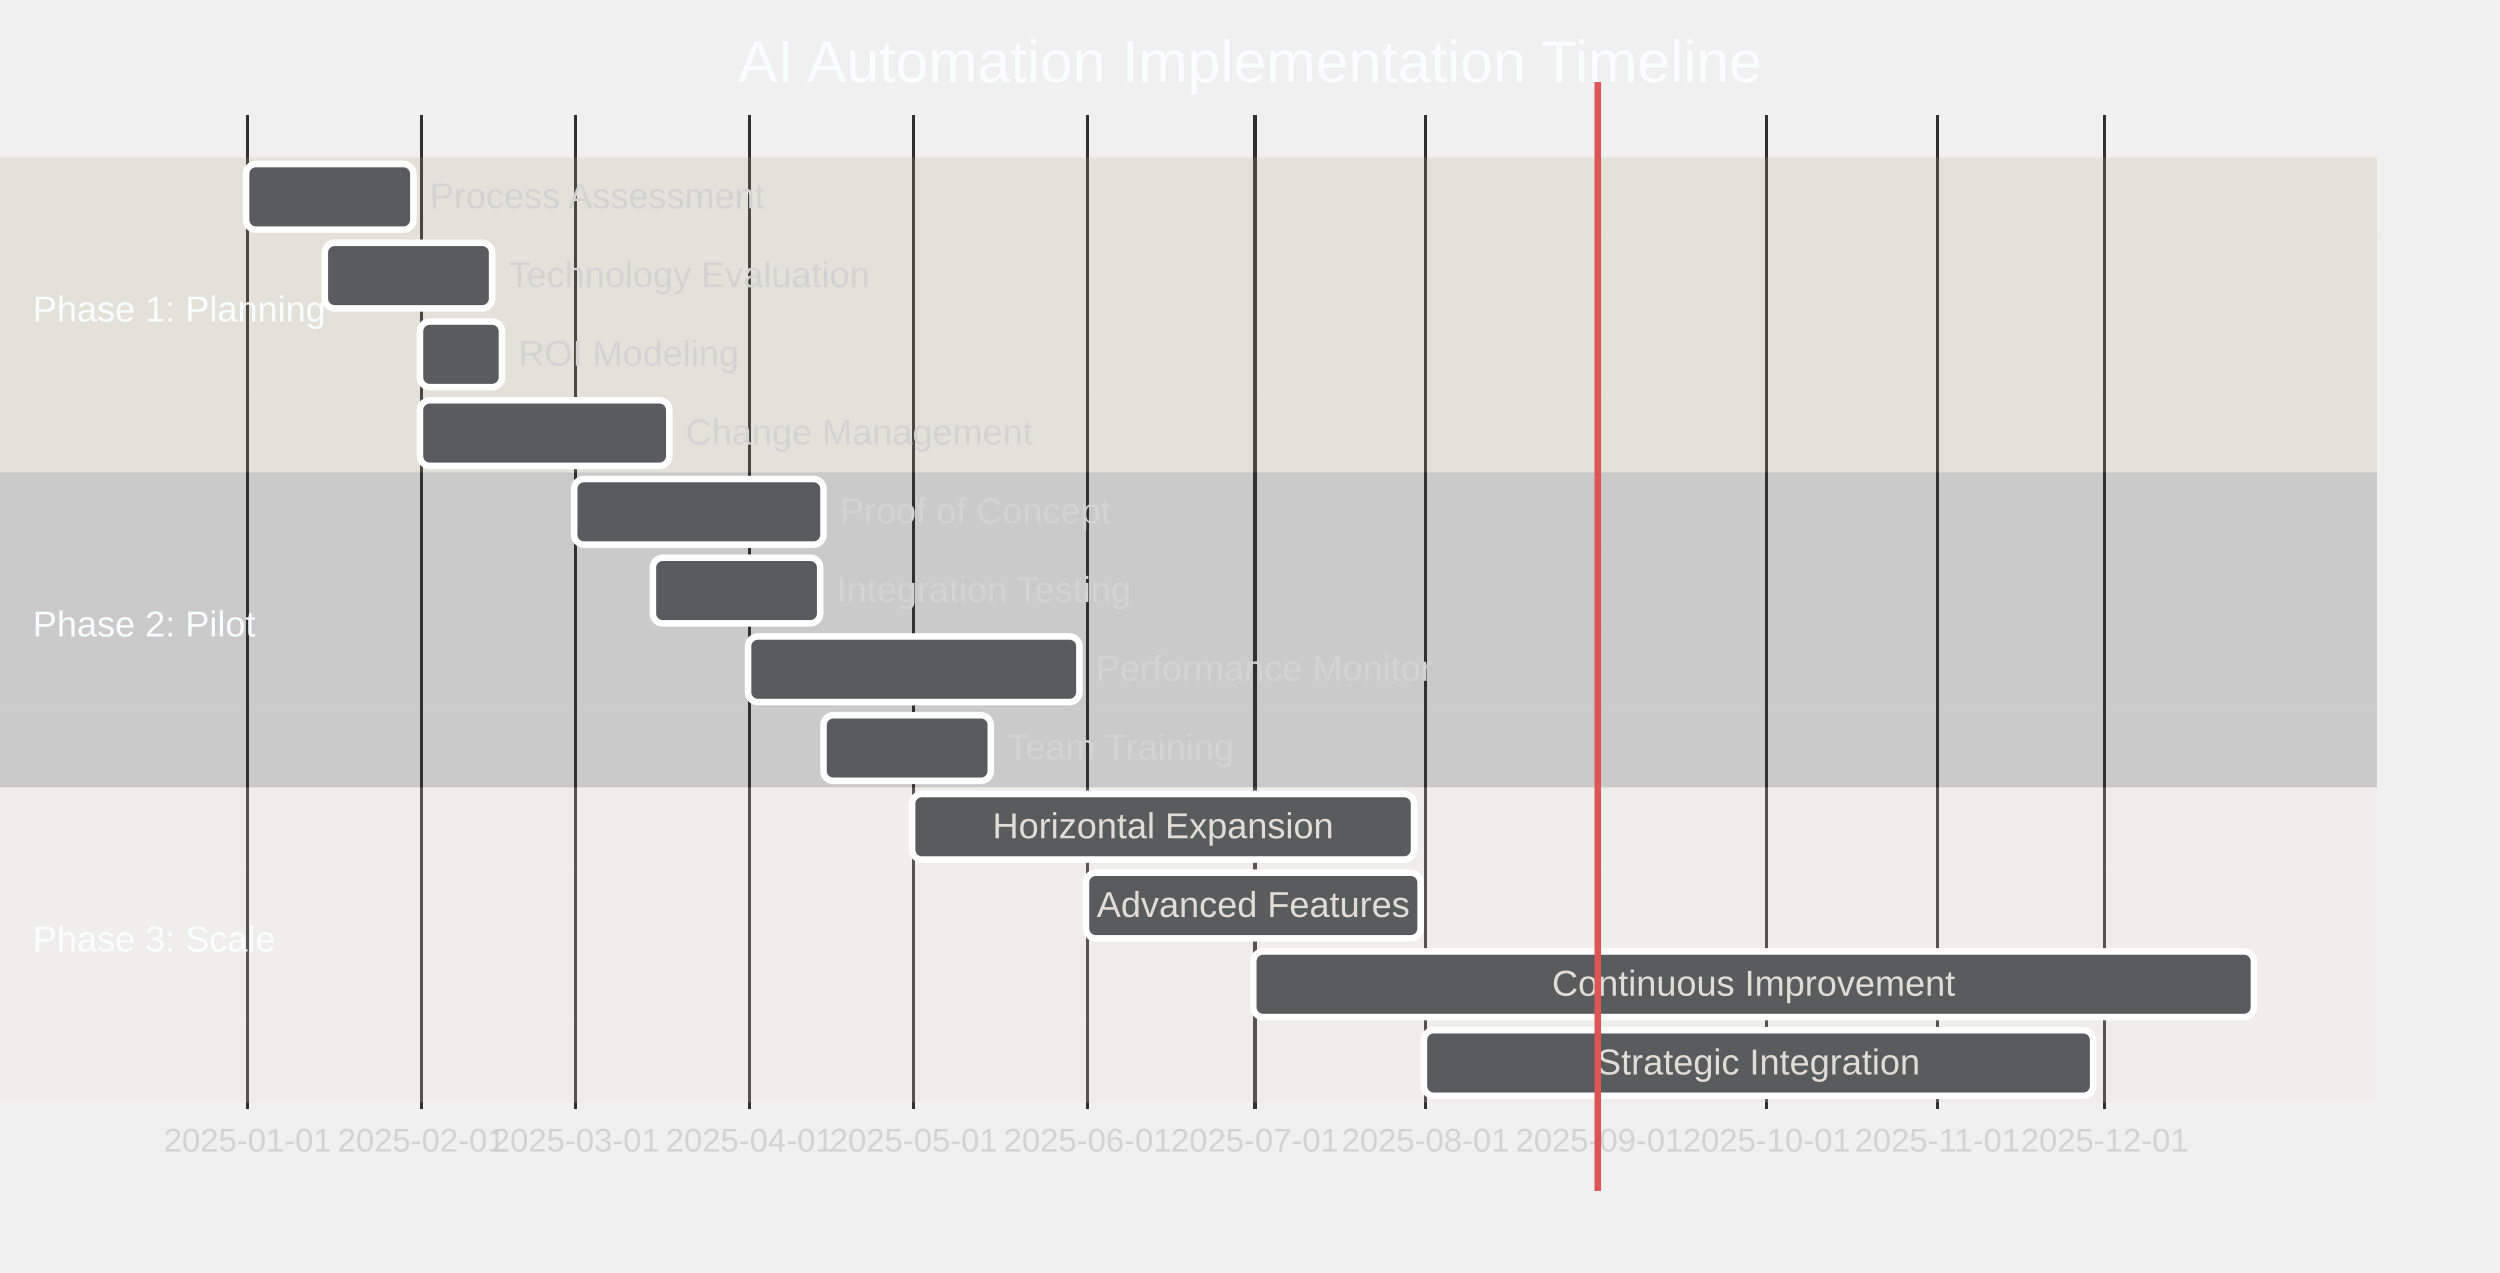
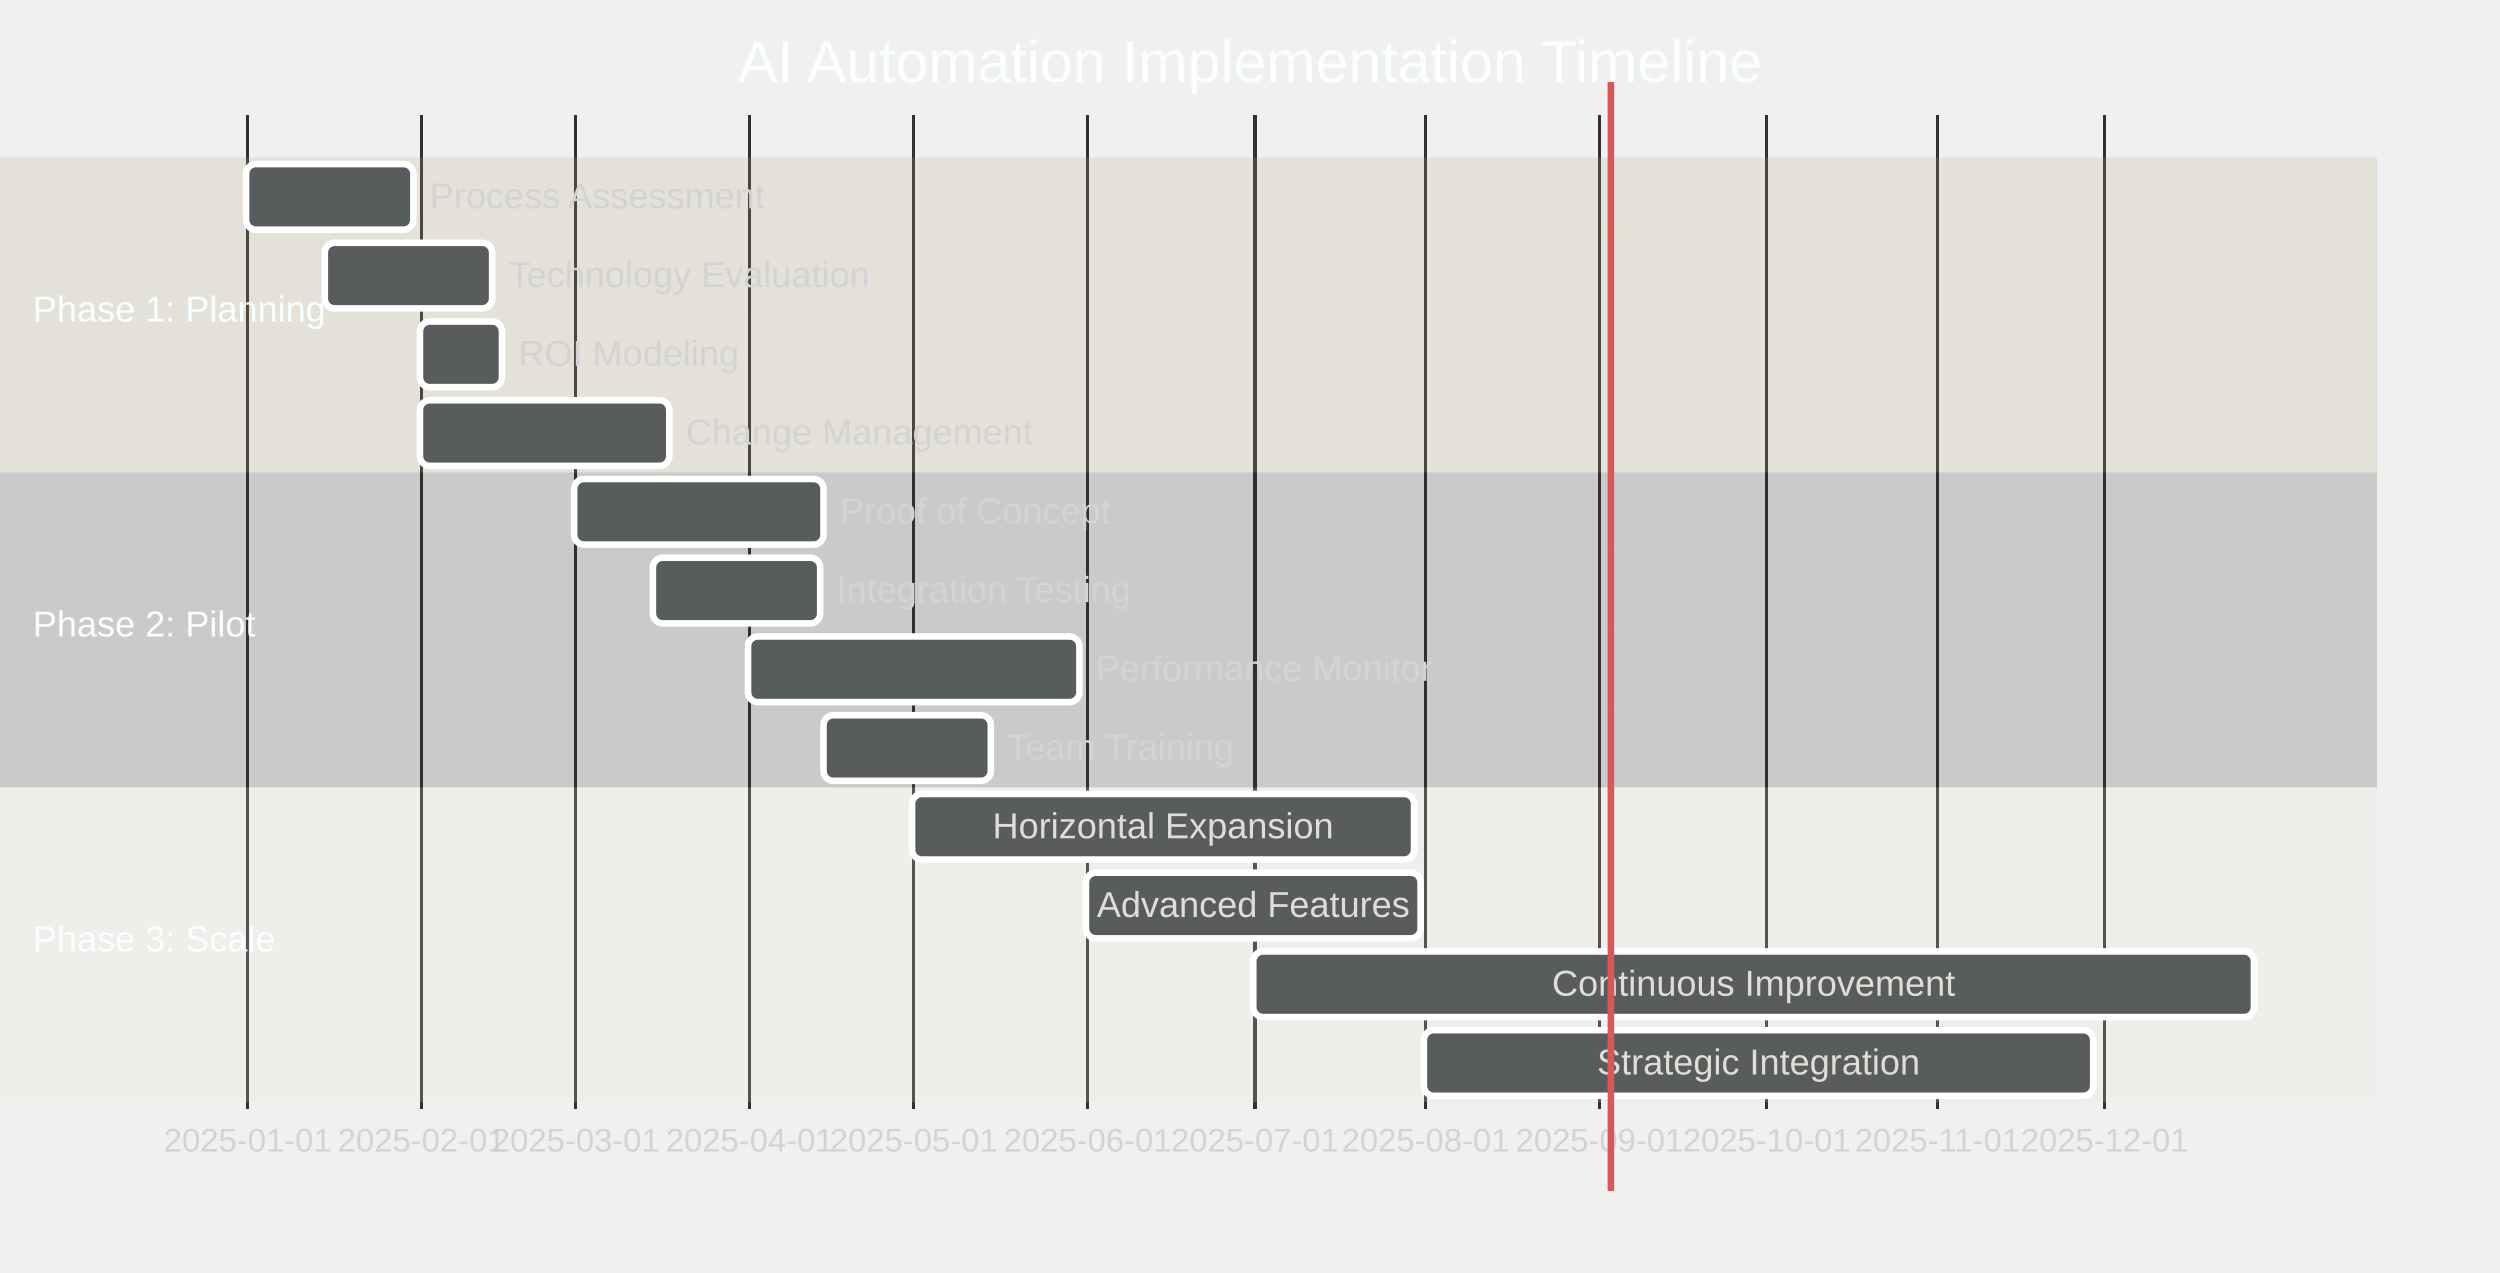
<svg xmlns="http://www.w3.org/2000/svg" aria-roledescription="gantt" role="graphics-document document" style="max-width: 762px; background-color: transparent;" viewBox="0 0 762 388" width="100%" id="my-svg">
  <style>#my-svg{font-family:"trebuchet ms",verdana,arial,sans-serif;font-size:16px;fill:#ccc;}#my-svg .error-icon{fill:#a44141;}#my-svg .error-text{fill:#ddd;stroke:#ddd;}#my-svg .edge-thickness-normal{stroke-width:2px;}#my-svg .edge-thickness-thick{stroke-width:3.5px;}#my-svg .edge-pattern-solid{stroke-dasharray:0;}#my-svg .edge-pattern-dashed{stroke-dasharray:3;}#my-svg .edge-pattern-dotted{stroke-dasharray:2;}#my-svg .marker{fill:lightgrey;stroke:lightgrey;}#my-svg .marker.cross{stroke:lightgrey;}#my-svg svg{font-family:"trebuchet ms",verdana,arial,sans-serif;font-size:16px;}#my-svg .mermaid-main-font{font-family:var(--mermaid-font-family, "trebuchet ms", verdana, arial, sans-serif);}#my-svg .exclude-range{fill:hsl(52.941, 28.814%, 48.431%);}#my-svg .section{stroke:none;opacity:0.2;}#my-svg .section0{fill:hsl(52.941, 28.814%, 58.431%);}#my-svg .section2{fill:#EAE8D9;}#my-svg .section1,#my-svg .section3{fill:#333;opacity:0.2;}#my-svg .sectionTitle0{fill:#F9FFFE;}#my-svg .sectionTitle1{fill:#F9FFFE;}#my-svg .sectionTitle2{fill:#F9FFFE;}#my-svg .sectionTitle3{fill:#F9FFFE;}#my-svg .sectionTitle{text-anchor:start;font-family:var(--mermaid-font-family, "trebuchet ms", verdana, arial, sans-serif);}#my-svg .grid .tick{stroke:lightgrey;opacity:0.8;shape-rendering:crispEdges;}#my-svg .grid .tick text{font-family:"trebuchet ms",verdana,arial,sans-serif;fill:#ccc;}#my-svg .grid path{stroke-width:0;}#my-svg .today{fill:none;stroke:#DB5757;stroke-width:2px;}#my-svg .task{stroke-width:2;}#my-svg .taskText{text-anchor:middle;font-family:var(--mermaid-font-family, "trebuchet ms", verdana, arial, sans-serif);}#my-svg .taskTextOutsideRight{fill:hsl(28.571, 17.355%, 86.275%);text-anchor:start;font-family:var(--mermaid-font-family, "trebuchet ms", verdana, arial, sans-serif);}#my-svg .taskTextOutsideLeft{fill:hsl(28.571, 17.355%, 86.275%);text-anchor:end;}#my-svg .task.clickable{cursor:pointer;}#my-svg .taskText.clickable{cursor:pointer;fill:#003163!important;font-weight:bold;}#my-svg .taskTextOutsideLeft.clickable{cursor:pointer;fill:#003163!important;font-weight:bold;}#my-svg .taskTextOutsideRight.clickable{cursor:pointer;fill:#003163!important;font-weight:bold;}#my-svg .taskText0,#my-svg .taskText1,#my-svg .taskText2,#my-svg .taskText3{fill:hsl(28.571, 17.355%, 86.275%);}#my-svg .task0,#my-svg .task1,#my-svg .task2,#my-svg .task3{fill:hsl(180, 1.587%, 35.353%);stroke:#ffffff;}#my-svg .taskTextOutside0,#my-svg .taskTextOutside2{fill:lightgrey;}#my-svg .taskTextOutside1,#my-svg .taskTextOutside3{fill:lightgrey;}#my-svg .active0,#my-svg .active1,#my-svg .active2,#my-svg .active3{fill:#81B1DB;stroke:#ffffff;}#my-svg .activeText0,#my-svg .activeText1,#my-svg .activeText2,#my-svg .activeText3{fill:hsl(28.571, 17.355%, 86.275%)!important;}#my-svg .done0,#my-svg .done1,#my-svg .done2,#my-svg .done3{stroke:grey;fill:lightgrey;stroke-width:2;}#my-svg .doneText0,#my-svg .doneText1,#my-svg .doneText2,#my-svg .doneText3{fill:hsl(28.571, 17.355%, 86.275%)!important;}#my-svg .crit0,#my-svg .crit1,#my-svg .crit2,#my-svg .crit3{stroke:#E83737;fill:#E83737;stroke-width:2;}#my-svg .activeCrit0,#my-svg .activeCrit1,#my-svg .activeCrit2,#my-svg .activeCrit3{stroke:#E83737;fill:#81B1DB;stroke-width:2;}#my-svg .doneCrit0,#my-svg .doneCrit1,#my-svg .doneCrit2,#my-svg .doneCrit3{stroke:#E83737;fill:lightgrey;stroke-width:2;cursor:pointer;shape-rendering:crispEdges;}#my-svg .milestone{transform:rotate(45deg) scale(0.8,0.8);}#my-svg .milestoneText{font-style:italic;}#my-svg .doneCritText0,#my-svg .doneCritText1,#my-svg .doneCritText2,#my-svg .doneCritText3{fill:hsl(28.571, 17.355%, 86.275%)!important;}#my-svg .activeCritText0,#my-svg .activeCritText1,#my-svg .activeCritText2,#my-svg .activeCritText3{fill:hsl(28.571, 17.355%, 86.275%)!important;}#my-svg .titleText{text-anchor:middle;font-size:18px;fill:#F9FFFE;font-family:var(--mermaid-font-family, "trebuchet ms", verdana, arial, sans-serif);}#my-svg :root{--mermaid-font-family:"trebuchet ms",verdana,arial,sans-serif;}</style>
  <g />
  <g text-anchor="middle" font-family="sans-serif" font-size="10" fill="none" transform="translate(75, 338)" class="grid">
    <path d="M0.5,-303V0.5H612.5V-303" stroke="currentColor" class="domain" />
    <g transform="translate(0.5,0)" opacity="1" class="tick">
      <line y2="-303" stroke="currentColor" />
      <text style="text-anchor: middle;" font-size="10" stroke="none" dy="1em" y="3" fill="#000">2025-01-01</text>
    </g>
    <g transform="translate(53.5,0)" opacity="1" class="tick">
      <line y2="-303" stroke="currentColor" />
      <text style="text-anchor: middle;" font-size="10" stroke="none" dy="1em" y="3" fill="#000">2025-02-01</text>
    </g>
    <g transform="translate(100.5,0)" opacity="1" class="tick">
      <line y2="-303" stroke="currentColor" />
      <text style="text-anchor: middle;" font-size="10" stroke="none" dy="1em" y="3" fill="#000">2025-03-01</text>
    </g>
    <g transform="translate(153.5,0)" opacity="1" class="tick">
      <line y2="-303" stroke="currentColor" />
      <text style="text-anchor: middle;" font-size="10" stroke="none" dy="1em" y="3" fill="#000">2025-04-01</text>
    </g>
    <g transform="translate(203.5,0)" opacity="1" class="tick">
      <line y2="-303" stroke="currentColor" />
      <text style="text-anchor: middle;" font-size="10" stroke="none" dy="1em" y="3" fill="#000">2025-05-01</text>
    </g>
    <g transform="translate(256.5,0)" opacity="1" class="tick">
      <line y2="-303" stroke="currentColor" />
      <text style="text-anchor: middle;" font-size="10" stroke="none" dy="1em" y="3" fill="#000">2025-06-01</text>
    </g>
    <g transform="translate(307.5,0)" opacity="1" class="tick">
      <line y2="-303" stroke="currentColor" />
      <text style="text-anchor: middle;" font-size="10" stroke="none" dy="1em" y="3" fill="#000">2025-07-01</text>
    </g>
    <g transform="translate(359.5,0)" opacity="1" class="tick">
      <line y2="-303" stroke="currentColor" />
      <text style="text-anchor: middle;" font-size="10" stroke="none" dy="1em" y="3" fill="#000">2025-08-01</text>
    </g>
    <g transform="translate(412.5,0)" opacity="1" class="tick">
      <line y2="-303" stroke="currentColor" />
      <text style="text-anchor: middle;" font-size="10" stroke="none" dy="1em" y="3" fill="#000">2025-09-01</text>
    </g>
    <g transform="translate(463.5,0)" opacity="1" class="tick">
      <line y2="-303" stroke="currentColor" />
      <text style="text-anchor: middle;" font-size="10" stroke="none" dy="1em" y="3" fill="#000">2025-10-01</text>
    </g>
    <g transform="translate(515.5,0)" opacity="1" class="tick">
      <line y2="-303" stroke="currentColor" />
      <text style="text-anchor: middle;" font-size="10" stroke="none" dy="1em" y="3" fill="#000">2025-11-01</text>
    </g>
    <g transform="translate(566.5,0)" opacity="1" class="tick">
      <line y2="-303" stroke="currentColor" />
      <text style="text-anchor: middle;" font-size="10" stroke="none" dy="1em" y="3" fill="#000">2025-12-01</text>
    </g>
  </g>
  <g>
    <rect class="section section0" height="24" width="724.5" y="48" x="0" />
    <rect class="section section0" height="24" width="724.5" y="72" x="0" />
    <rect class="section section0" height="24" width="724.5" y="96" x="0" />
    <rect class="section section0" height="24" width="724.5" y="120" x="0" />
    <rect class="section section1" height="24" width="724.5" y="144" x="0" />
    <rect class="section section1" height="24" width="724.5" y="168" x="0" />
    <rect class="section section1" height="24" width="724.5" y="192" x="0" />
    <rect class="section section1" height="24" width="724.5" y="216" x="0" />
    <rect class="section section2" height="24" width="724.5" y="240" x="0" />
    <rect class="section section2" height="24" width="724.5" y="264" x="0" />
    <rect class="section section2" height="24" width="724.5" y="288" x="0" />
    <rect class="section section2" height="24" width="724.5" y="312" x="0" />
  </g>
  <g>
    <rect class="task task0" transform-origin="100.5px 60px" height="20" width="51" y="50" x="75" ry="3" rx="3" id="task1" />
    <rect class="task task0" transform-origin="124.5px 84px" height="20" width="51" y="74" x="99" ry="3" rx="3" id="task2" />
    <rect class="task task0" transform-origin="140.5px 108px" height="20" width="25" y="98" x="128" ry="3" rx="3" id="task3" />
    <rect class="task task0" transform-origin="166px 132px" height="20" width="76" y="122" x="128" ry="3" rx="3" id="task4" />
    <rect class="task task1" transform-origin="213px 156px" height="20" width="76" y="146" x="175" ry="3" rx="3" id="task5" />
    <rect class="task task1" transform-origin="224.5px 180px" height="20" width="51" y="170" x="199" ry="3" rx="3" id="task6" />
    <rect class="task task1" transform-origin="278.5px 204px" height="20" width="101" y="194" x="228" ry="3" rx="3" id="task7" />
    <rect class="task task1" transform-origin="276.5px 228px" height="20" width="51" y="218" x="251" ry="3" rx="3" id="task8" />
    <rect class="task task2" transform-origin="354.5px 252px" height="20" width="153" y="242" x="278" ry="3" rx="3" id="task9" />
    <rect class="task task2" transform-origin="382px 276px" height="20" width="102" y="266" x="331" ry="3" rx="3" id="task10" />
    <rect class="task task2" transform-origin="534.5px 300px" height="20" width="305" y="290" x="382" ry="3" rx="3" id="task11" />
    <rect class="task task2" transform-origin="536px 324px" height="20" width="204" y="314" x="434" ry="3" rx="3" id="task12" />
    <text class="taskTextOutsideRight taskTextOutside0  width-102.09375" y="63.5" x="131" font-size="11" id="task1-text">Process Assessment     </text>
    <text class="taskTextOutsideRight taskTextOutside0  width-110.078125" y="87.5" x="155" font-size="11" id="task2-text">Technology Evaluation  </text>
    <text class="taskTextOutsideRight taskTextOutside0  width-67.265625" y="111.5" x="158" font-size="11" id="task3-text">ROI Modeling          </text>
    <text class="taskTextOutsideRight taskTextOutside0  width-105.796875" y="135.5" x="209" font-size="11" id="task4-text">Change Management     </text>
    <text class="taskTextOutsideRight taskTextOutside1  width-82.5625" y="159.5" x="256" font-size="11" id="task5-text">Proof of Concept      </text>
    <text class="taskTextOutsideRight taskTextOutside1  width-89.703125" y="183.5" x="255" font-size="11" id="task6-text">Integration Testing   </text>
    <text class="taskTextOutsideRight taskTextOutside1  width-103.04296875" y="207.5" x="334" font-size="11" id="task7-text">Performance Monitor   </text>
    <text class="taskTextOutsideRight taskTextOutside1  width-69.09375" y="231.5" x="307" font-size="11" id="task8-text">Team Training         </text>
    <text class="taskText taskText2  width-103.953125" y="255.5" x="354.5" font-size="11" id="task9-text">Horizontal Expansion  </text>
    <text class="taskText taskText2  width-95.890625" y="279.5" x="382" font-size="11" id="task10-text">Advanced Features     </text>
    <text class="taskText taskText2  width-122.90625" y="303.5" x="534.5" font-size="11" id="task11-text">Continuous Improvement</text>
    <text class="taskText taskText2  width-98.453125" y="327.5" x="536" font-size="11" id="task12-text">Strategic Integration </text>
  </g>
  <g>
    <text class="sectionTitle sectionTitle0" font-size="11" y="98" x="10" dy="0em">
      <tspan x="10" alignment-baseline="central">Phase 1: Planning</tspan>
    </text>
    <text class="sectionTitle sectionTitle1" font-size="11" y="194" x="10" dy="0em">
      <tspan x="10" alignment-baseline="central">Phase 2: Pilot</tspan>
    </text>
    <text class="sectionTitle sectionTitle2" font-size="11" y="290" x="10" dy="0em">
      <tspan x="10" alignment-baseline="central">Phase 3: Scale</tspan>
    </text>
  </g>
  <g class="today">
-     <line class="today" y2="363" y1="25" x2="487" x1="487" />
+     <line class="today" y2="363" y1="25" x2="491" x1="491" />
  </g>
  <text class="titleText" y="25" x="381">AI Automation Implementation Timeline</text>
</svg>
